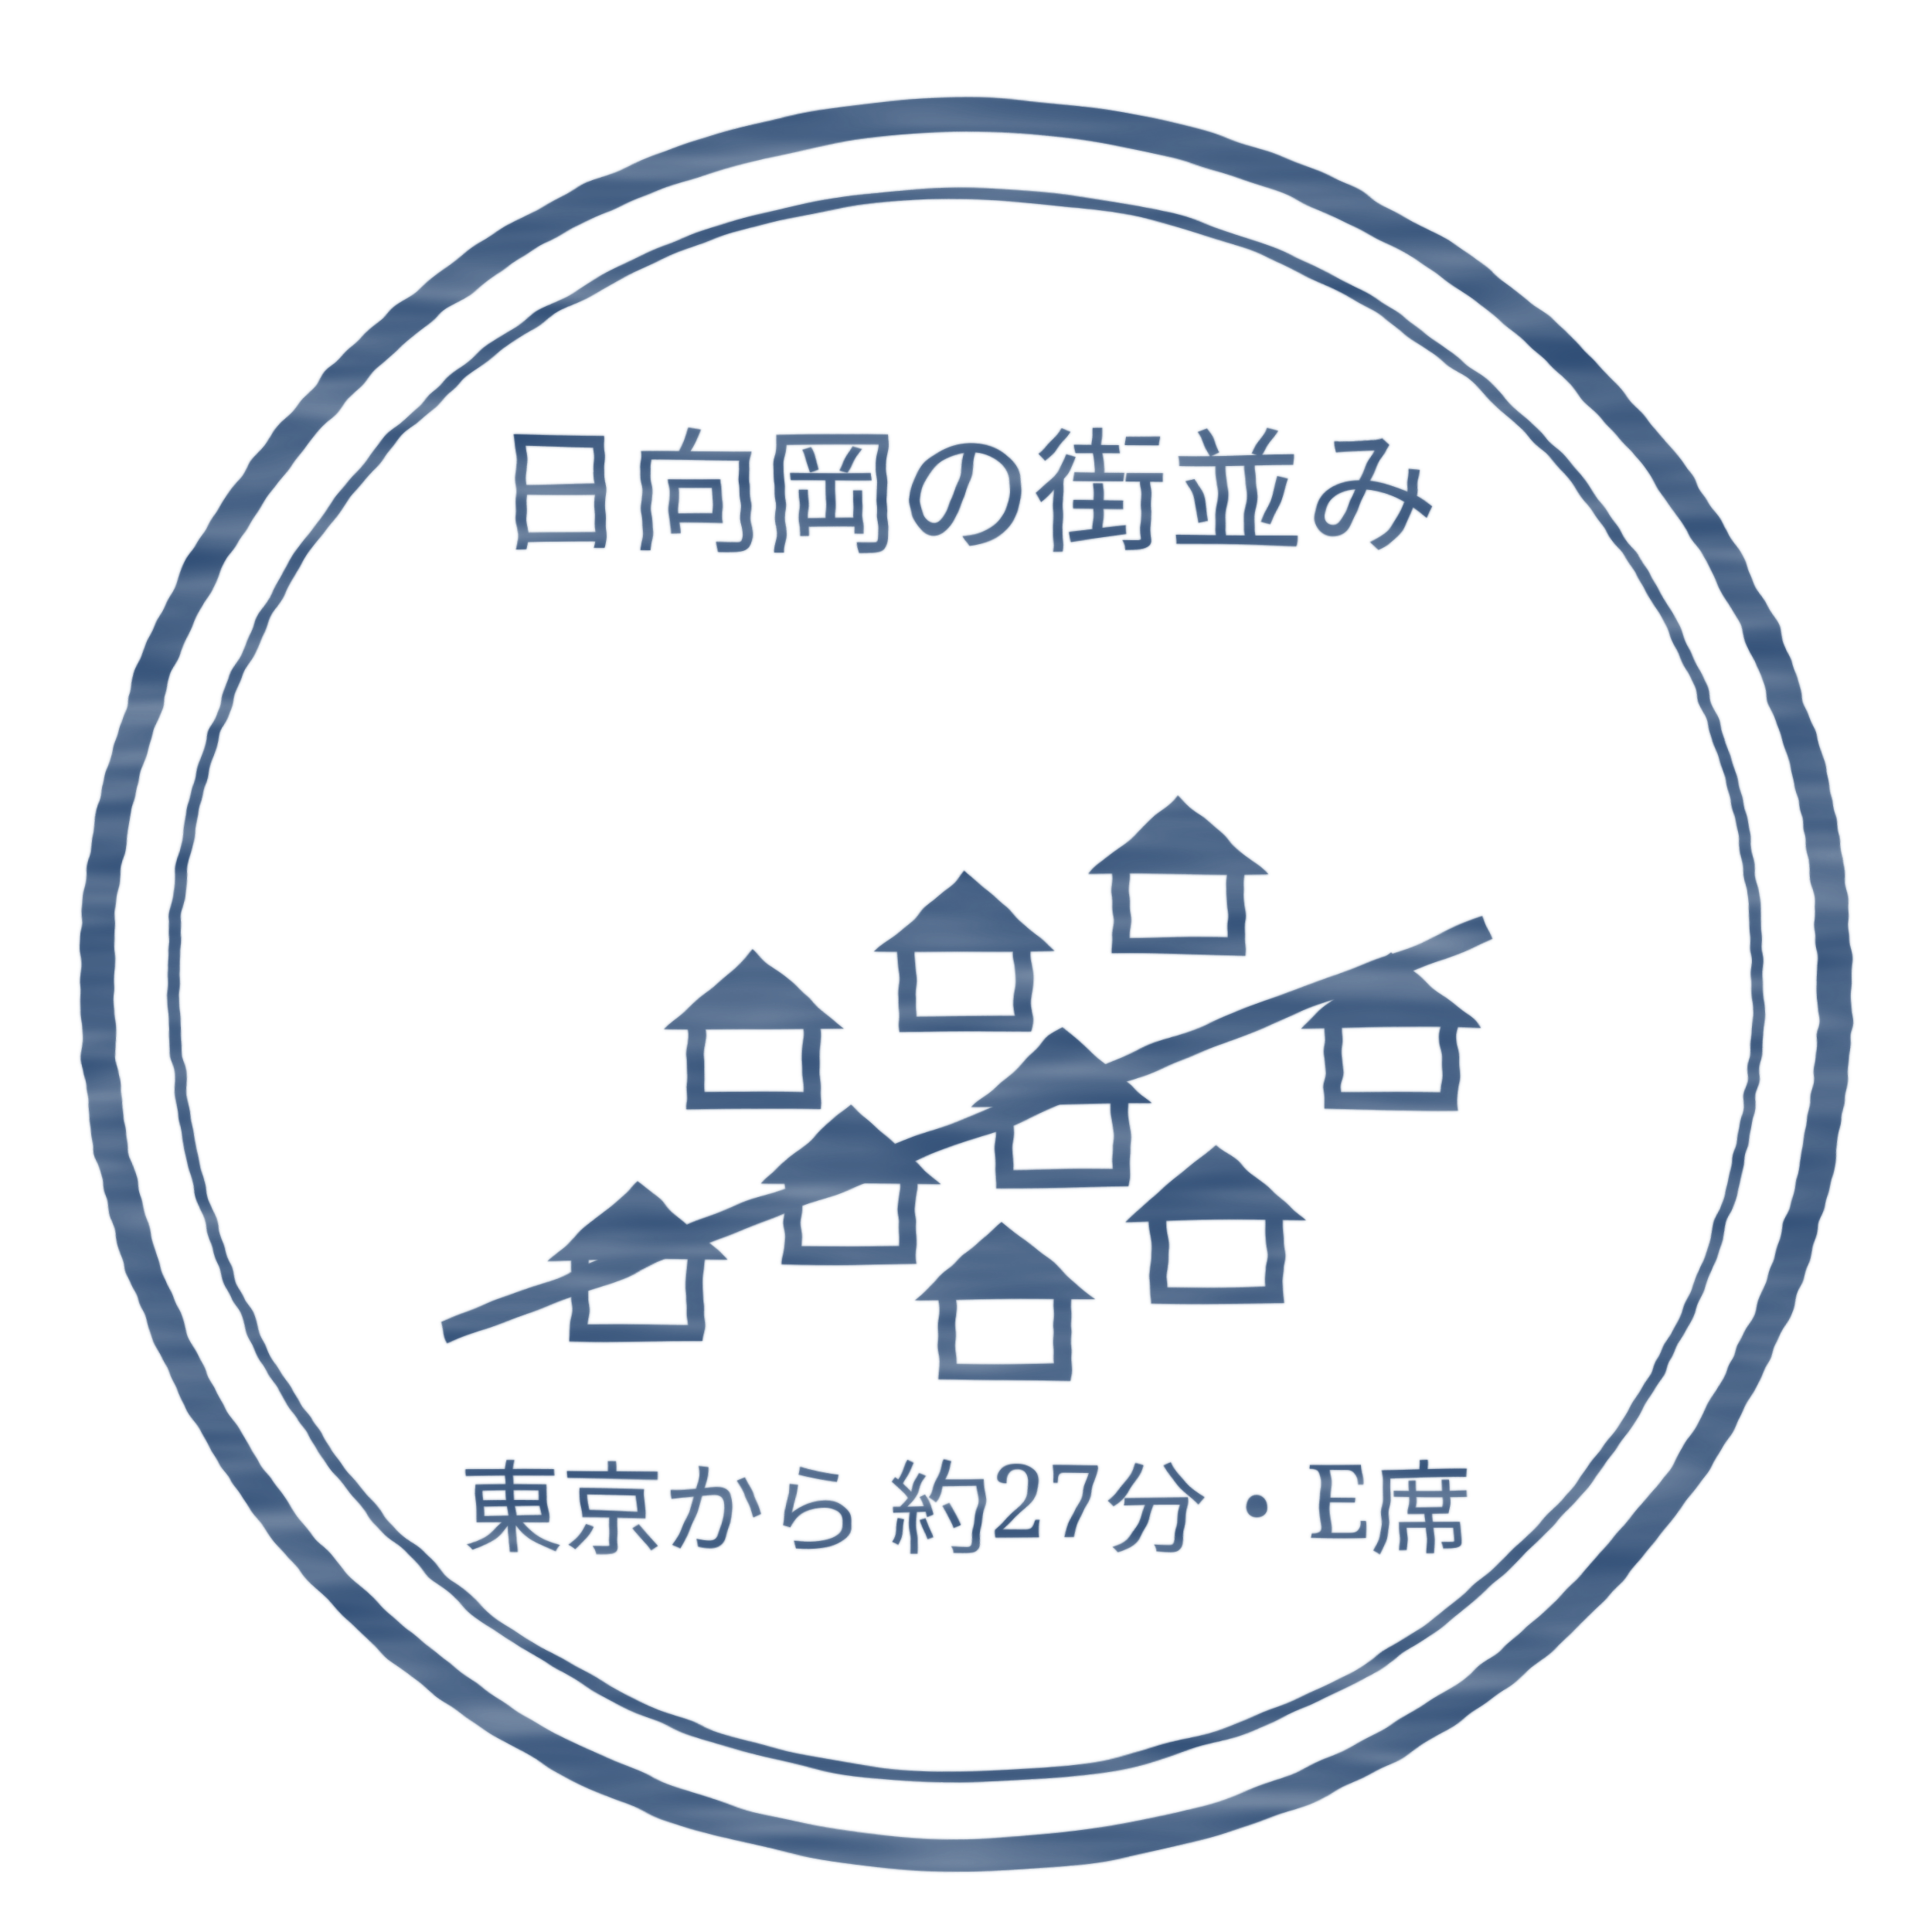
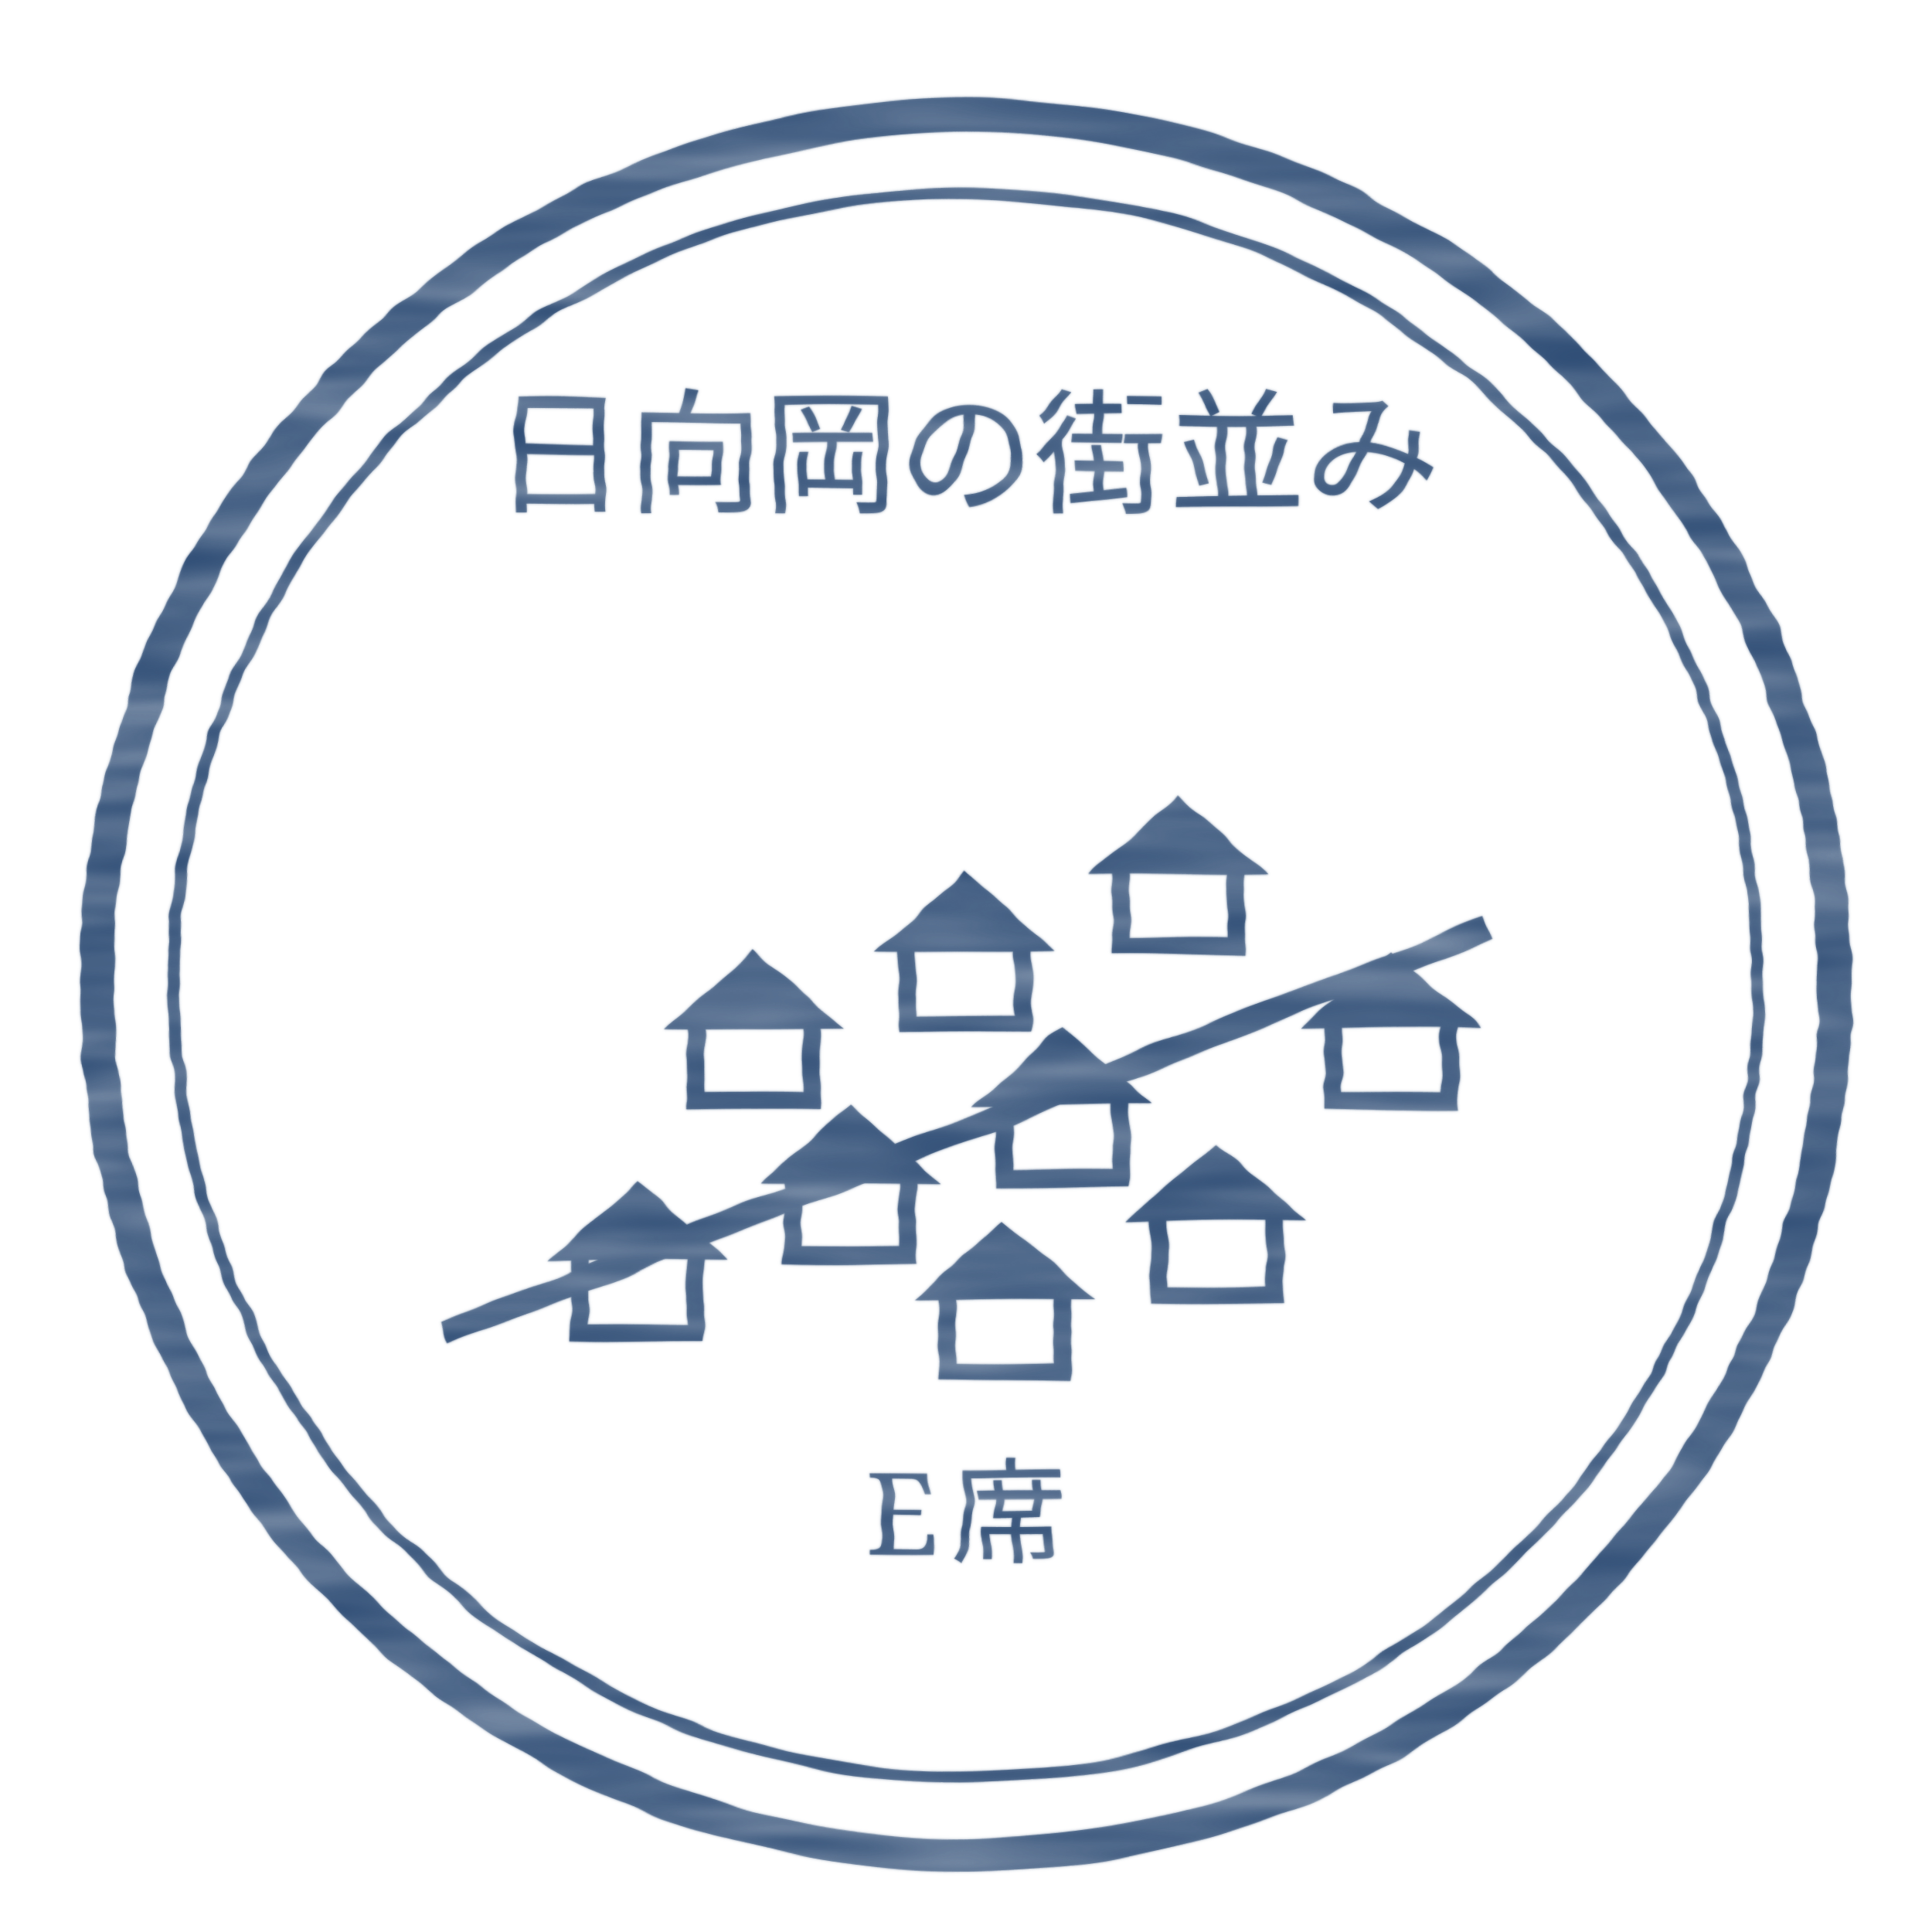
<svg xmlns="http://www.w3.org/2000/svg" viewBox="0 0 200 200" role="img" aria-label="日向岡の街並み 車窓スタンプ">
  <defs>
    <filter id="stampInk" x="-5%" y="-5%" width="110%" height="110%" color-interpolation-filters="sRGB">
      <feTurbulence type="fractalNoise" baseFrequency="0.045 0.32" numOctaves="2" seed="17" result="paperGrain" />
      <feDisplacementMap in="SourceGraphic" in2="paperGrain" scale="0.85" xChannelSelector="R" yChannelSelector="G" result="roughInk" />
      <feColorMatrix in="paperGrain" type="matrix" values="0 0 0 0 1  0 0 0 0 1  0 0 0 0 1  0.3 0.3 0.3 0 0.15" result="inkDensity" />
      <feComposite in="roughInk" in2="inkDensity" operator="in" result="unevenInk" />
      <feGaussianBlur in="unevenInk" stdDeviation="0.16" result="inkBleed" />
      <feMerge>
        <feMergeNode in="inkBleed" />
        <feMergeNode in="unevenInk" />
      </feMerge>
    </filter>
  </defs>
  <g stroke="#2b4a73" fill="#2b4a73" filter="url(#stampInk)">
    <circle cx="100" cy="102" r="90" fill="none" stroke-width="3.5" />
    <circle cx="100" cy="102" r="82" fill="none" stroke-width="1.2" />
-     <text x="100" y="56" text-anchor="middle" font-size="14" font-weight="500" font-family="'Shippori Mincho','Hiragino Mincho ProN','Yu Mincho',serif" stroke="none">日向岡の街並み</text>
+     <text x="100" y="52" text-anchor="middle" font-size="14" font-weight="500" font-family="'Shippori Mincho','Hiragino Mincho ProN','Yu Mincho',serif" stroke="none">日向岡の街並み</text>
    <path d="M46 138 L154 96" fill="none" stroke-width="2.5" />
    <path d="M58 130 l8 -7 l8 7 Z" />
    <path d="M60 130 v8 h12 v-8" fill="none" stroke-width="1.8" />
    <path d="M80 122 l8 -7 l8 7 Z" />
    <path d="M82 122 v8 h12 v-8" fill="none" stroke-width="1.8" />
    <path d="M102 114 l8 -7 l8 7 Z" />
    <path d="M104 114 v8 h12 v-8" fill="none" stroke-width="1.8" />
    <path d="M70 106 l8 -7 l8 7 Z" />
    <path d="M72 106 v8 h12 v-8" fill="none" stroke-width="1.8" />
    <path d="M92 98 l8 -7 l8 7 Z" />
    <path d="M94 98 v8 h12 v-8" fill="none" stroke-width="1.8" />
    <path d="M114 90 l8 -7 l8 7 Z" />
    <path d="M116 90 v8 h12 v-8" fill="none" stroke-width="1.8" />
    <path d="M96 134 l8 -7 l8 7 Z" />
    <path d="M98 134 v8 h12 v-8" fill="none" stroke-width="1.8" />
    <path d="M118 126 l8 -7 l8 7 Z" />
    <path d="M120 126 v8 h12 v-8" fill="none" stroke-width="1.8" />
    <path d="M136 106 l8 -7 l8 7 Z" />
    <path d="M138 106 v8 h12 v-8" fill="none" stroke-width="1.8" />
-     <text x="100" y="160" text-anchor="middle" font-size="10.5" font-family="'Shippori Mincho','Hiragino Mincho ProN','Yu Mincho',serif" stroke="none">東京から 約27分・E席</text>
+     <text x="100" y="161" text-anchor="middle" font-size="12" letter-spacing="1.2" font-family="'Shippori Mincho','Hiragino Mincho ProN','Yu Mincho',serif" stroke="none">E席</text>
  </g>
</svg>
